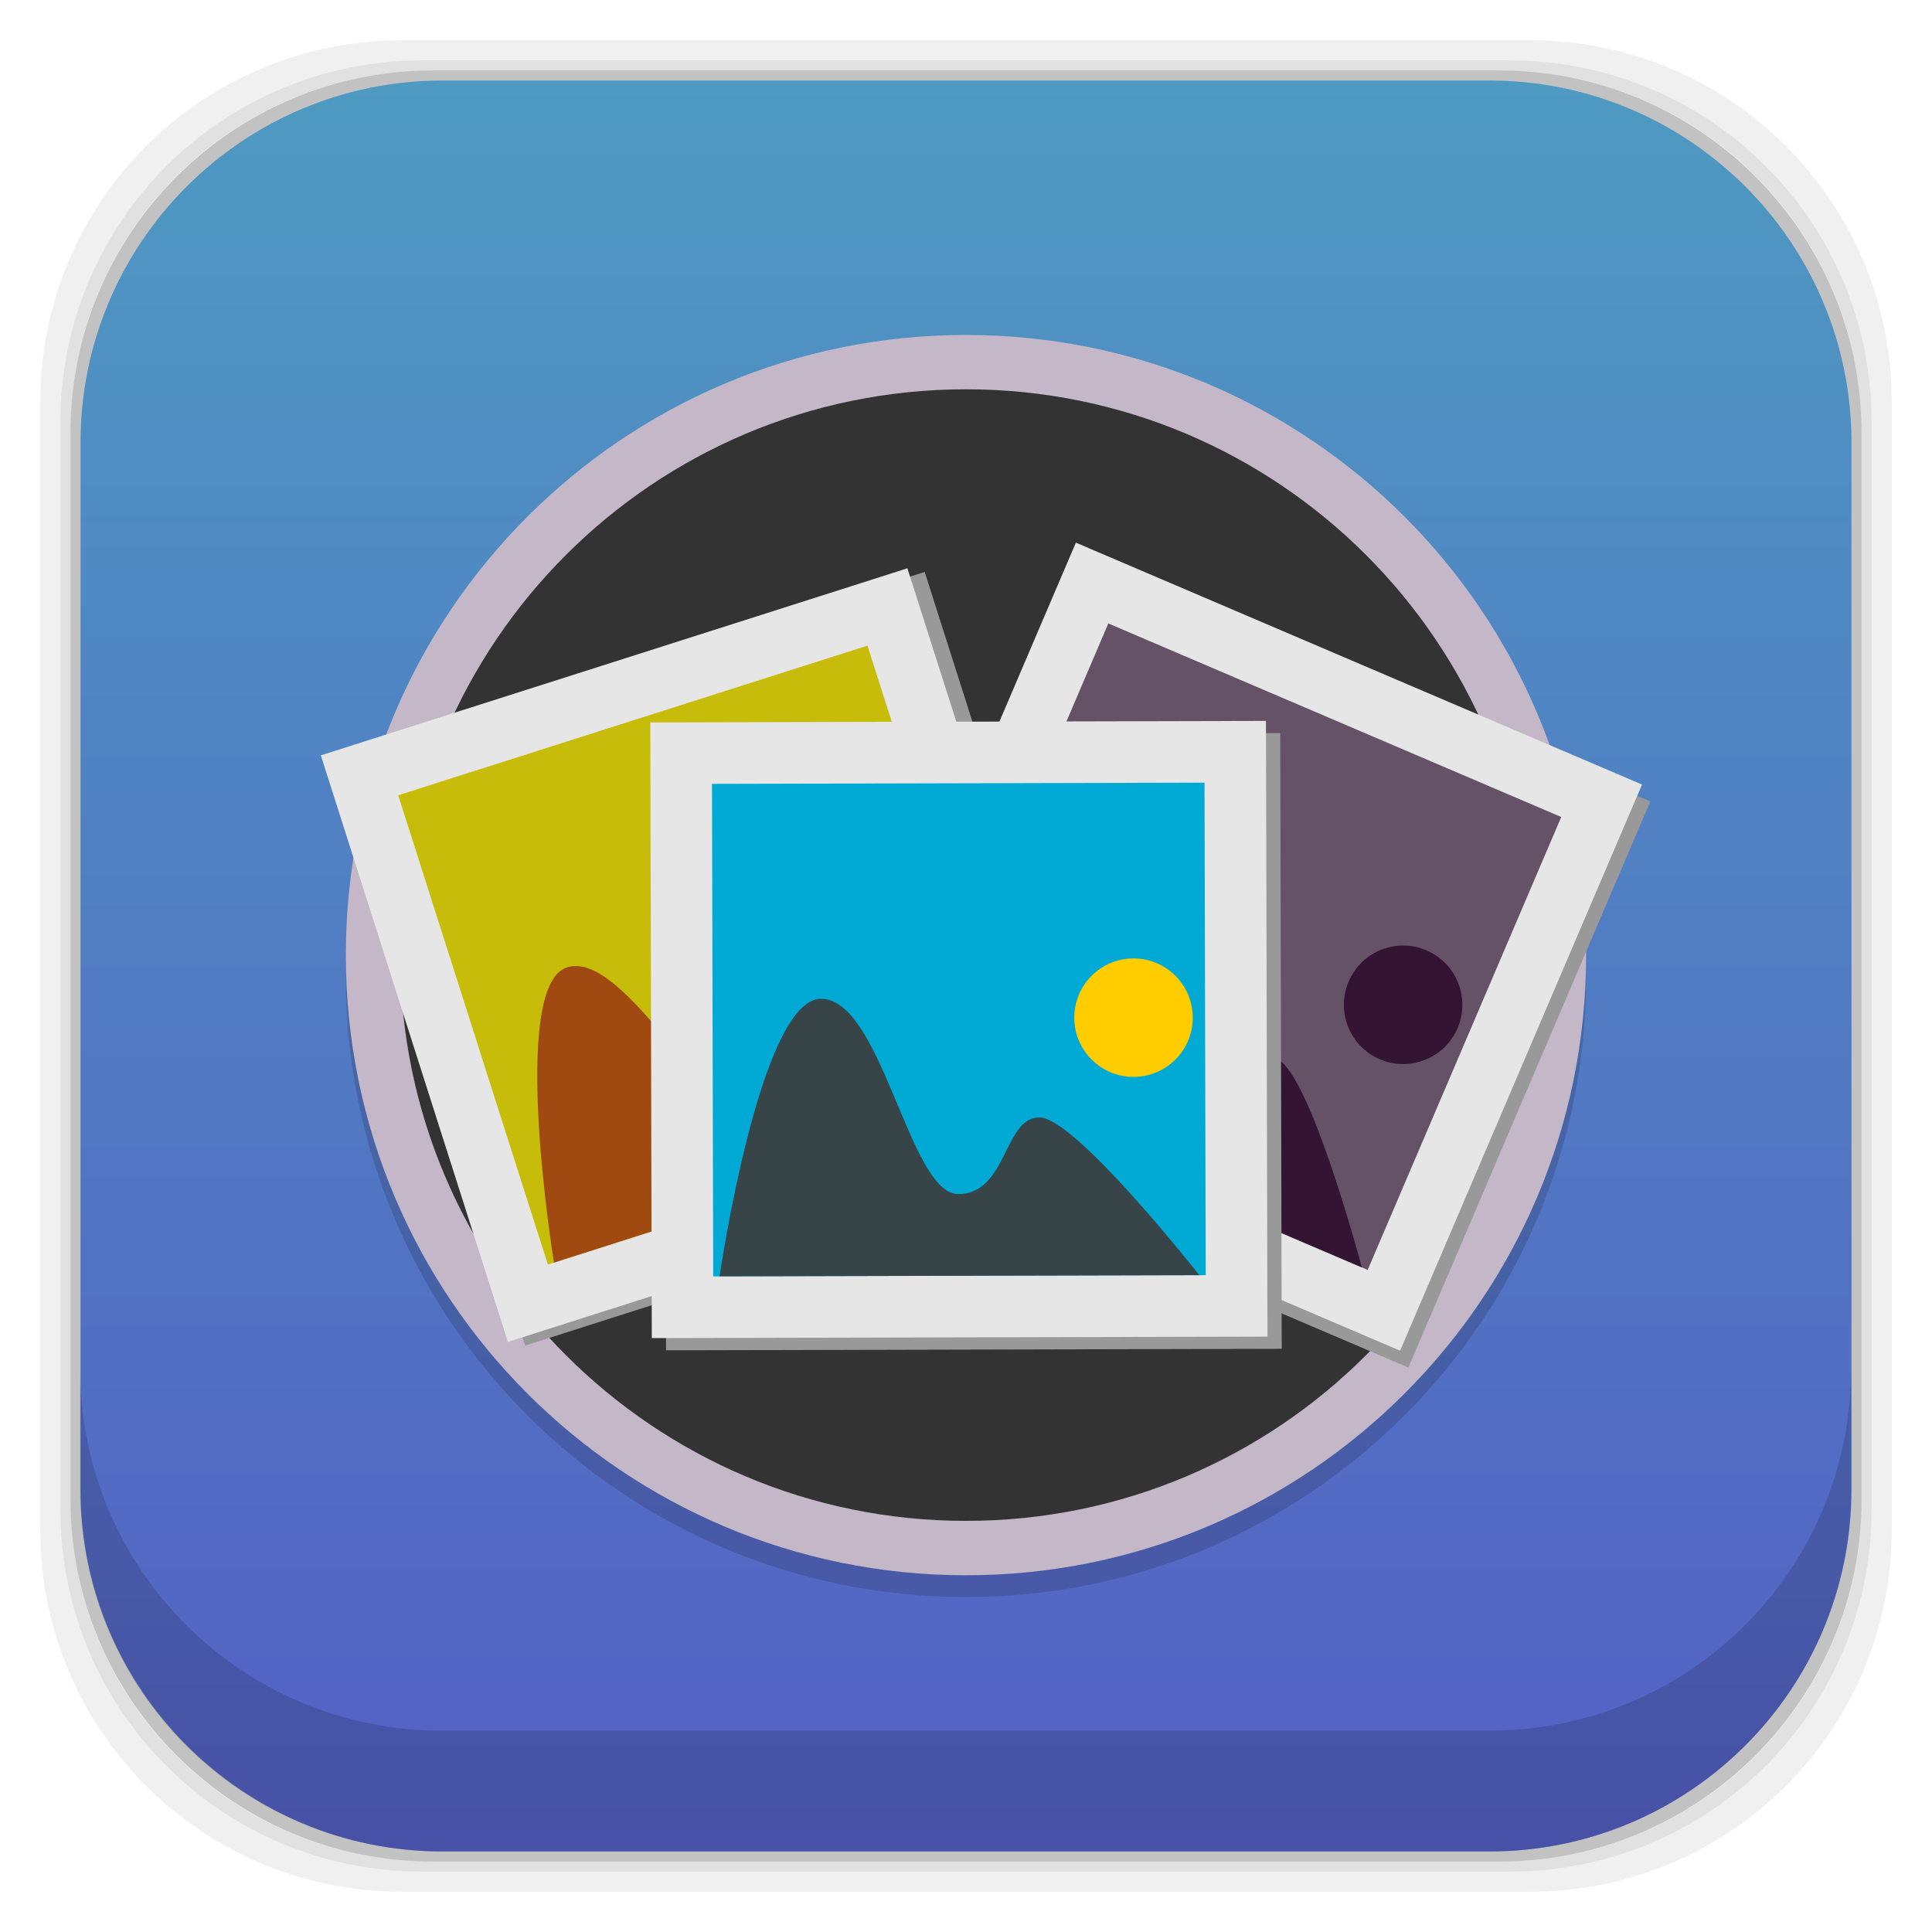
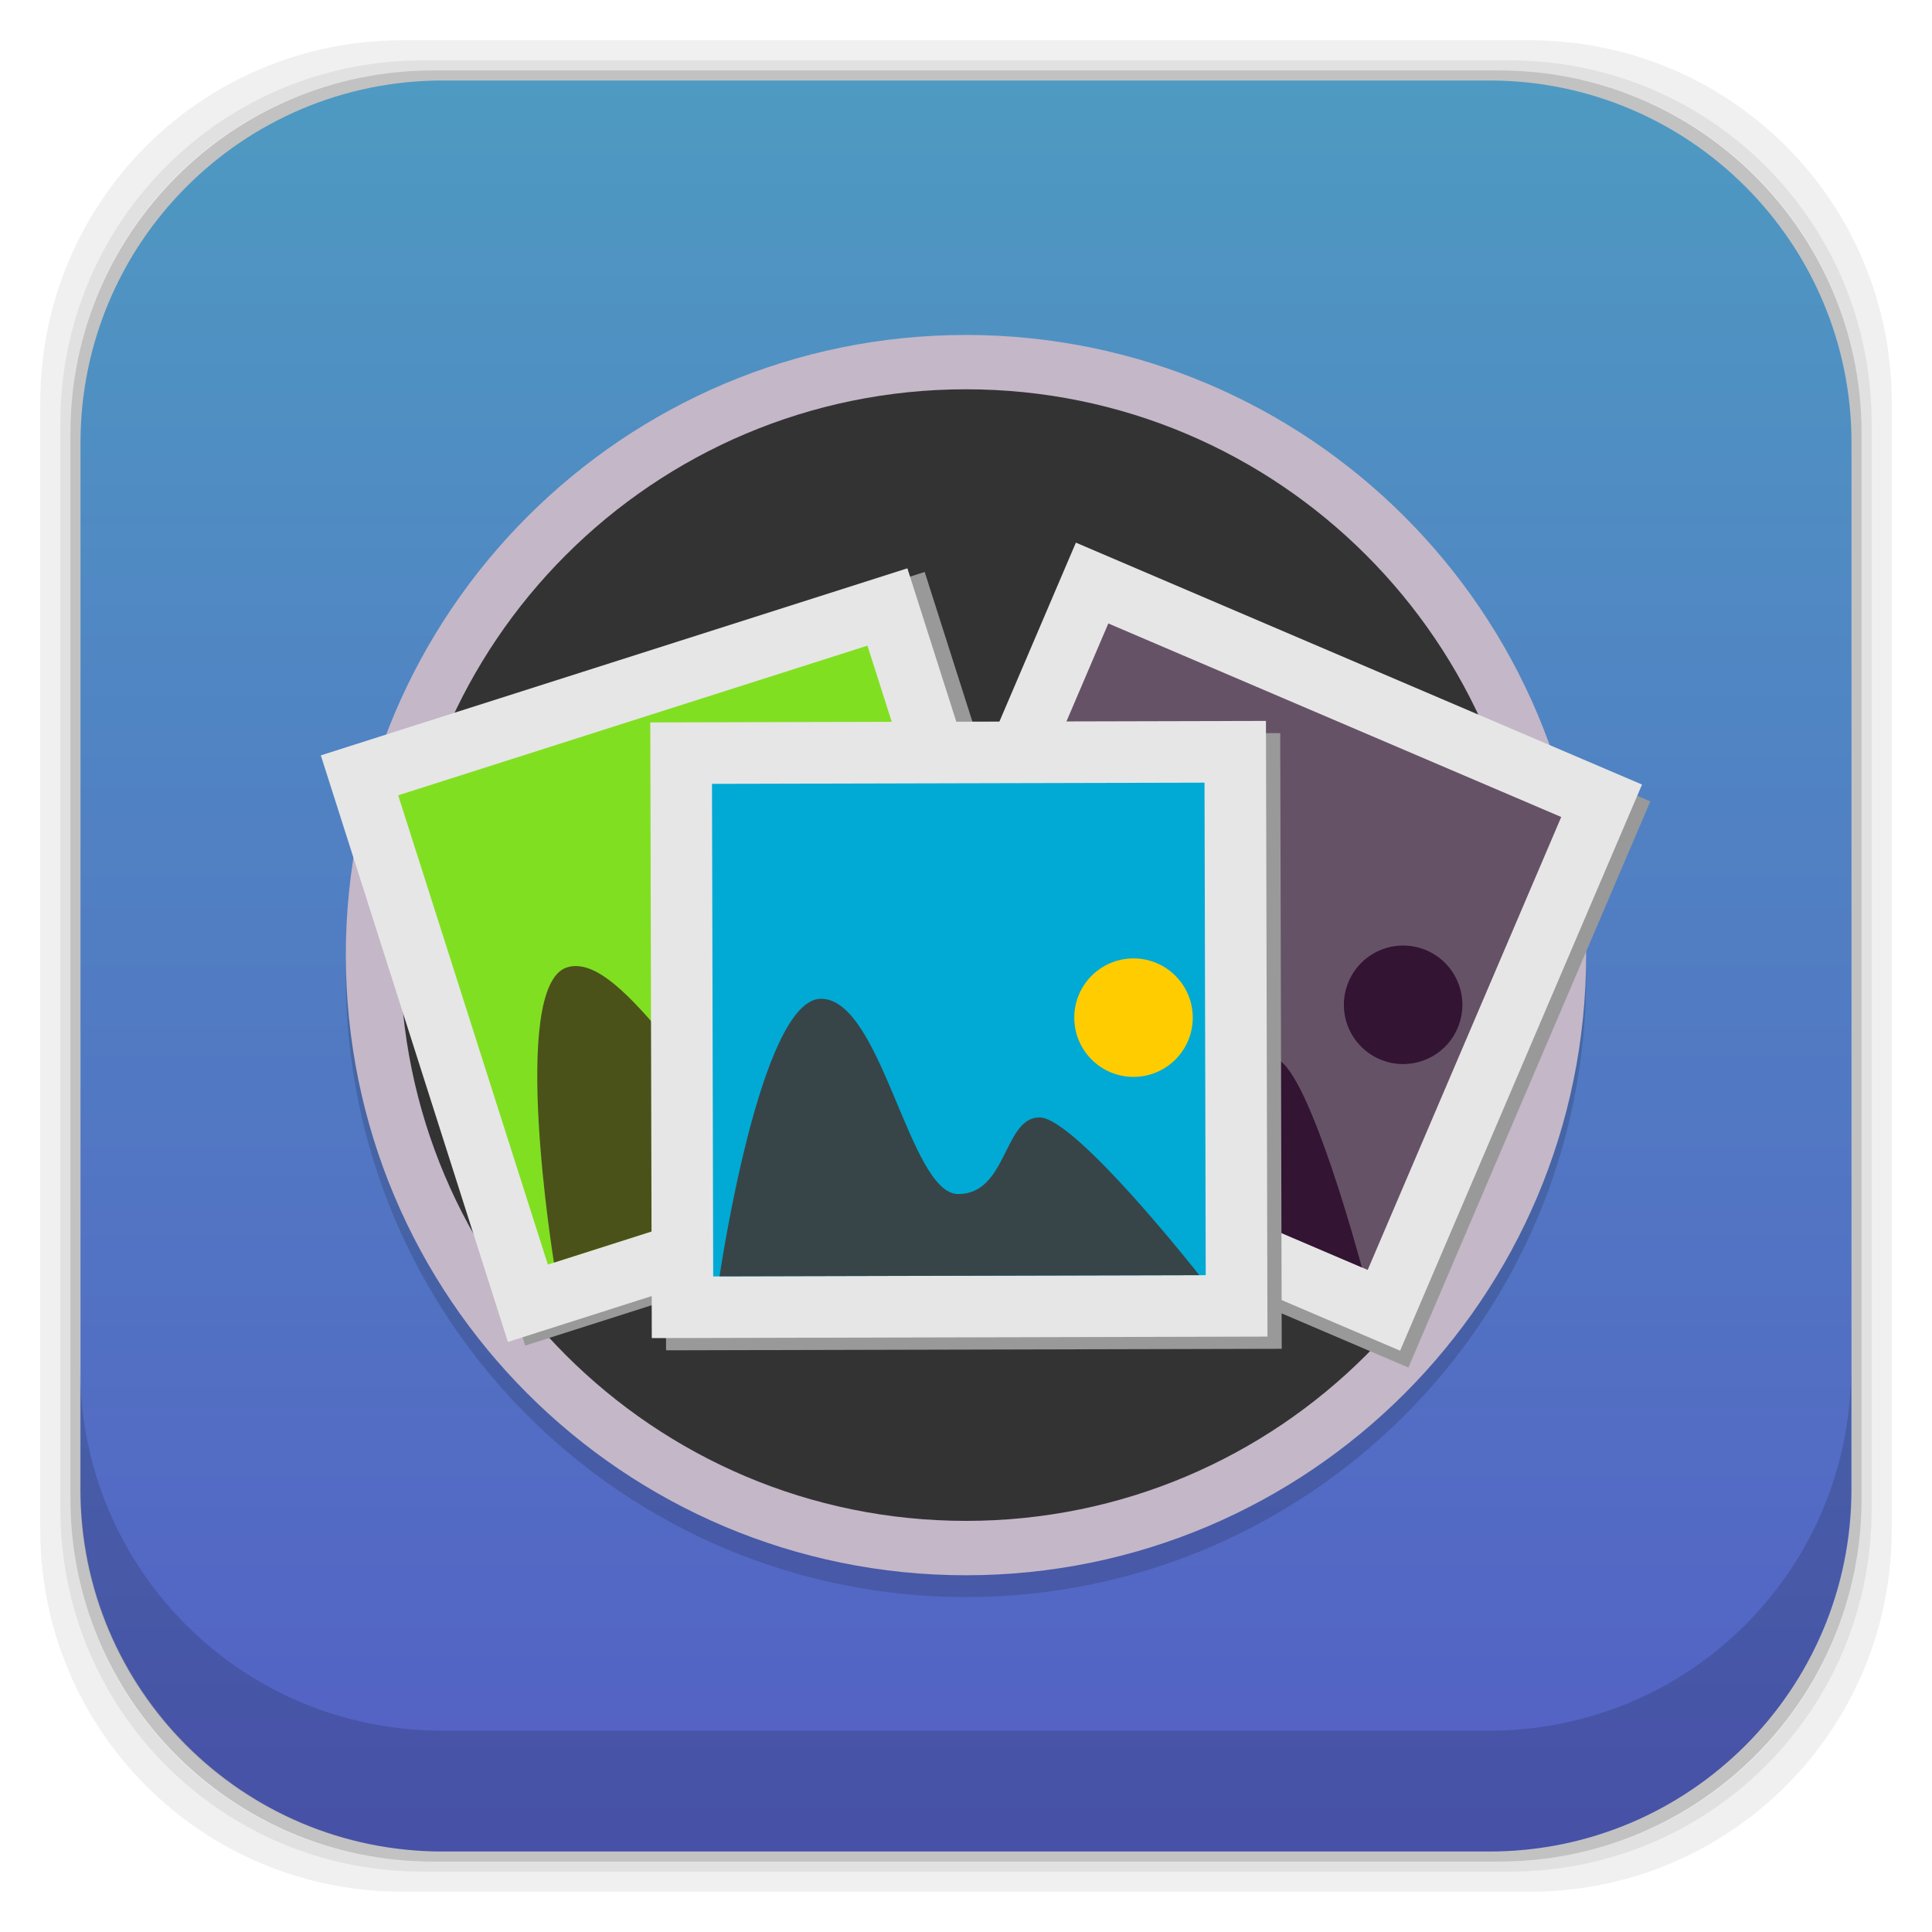
<svg xmlns="http://www.w3.org/2000/svg" xmlns:xlink="http://www.w3.org/1999/xlink" width="48" height="48" id="svg2" version="1.1">
  <defs id="defs4">
    <linearGradient id="linearGradient4389">
      <stop style="stop-color:#4e9ac2;stop-opacity:1;" offset="0" id="stop4391" />
      <stop style="stop-color:#545fc4;stop-opacity:1;" offset="1" id="stop4393" />
    </linearGradient>
    <radialGradient r="23" fy="42.5" fx="24" cy="42.5" cx="24" gradientTransform="matrix(1.043478,0,0,0.1956518,-1.07163,41.18481)" gradientUnits="userSpaceOnUse" id="radialGradient3913" xlink:href="#linearGradient4243-9" />
    <linearGradient id="linearGradient4243-9">
      <stop style="stop-color:#000000;stop-opacity:1;" offset="0" id="stop4245-0" />
      <stop style="stop-color:#000000;stop-opacity:0;" offset="1" id="stop4247-7" />
    </linearGradient>
    <radialGradient r="23" fy="42.5" fx="24" cy="42.5" cx="24" gradientTransform="matrix(1.043478,0,0,0.1956518,-1.07173,1045.547)" gradientUnits="userSpaceOnUse" id="radialGradient3076" xlink:href="#linearGradient4243-9" />
    <clipPath id="b">
      <path style="fill:#fda864" d="m 505.719,535.469 c -0.091,0.006 -0.191,0.017 -0.281,0.031 -0.085,0.014 -0.166,0.041 -0.25,0.062 -0.01,0.003 -0.021,-0.003 -0.031,0 -0.094,0.025 -0.191,0.059 -0.281,0.094 -1.795,0.6 -4.411,2.897 -5.281,4.875 -0.374,0.812 -0.692,1.715 -0.969,2.812 -0.513,2.031 -0.654,4.745 -0.25,7.938 0.33,2.695 1.086,5.841 2.562,9.219 0.917,2.443 2.746,5.449 6.156,8.438 0.4,0.297 0.789,0.579 1.188,0.844 3.203,2.127 6.073,3.07 8.312,3.438 3.672,0.82 6.969,0.983 9.781,0.812 3.342,-0.191 6.125,-0.835 8.125,-1.75 0.842,-0.457 1.956,-1.139 2.562,-1.688 1.786,-1.615 3.198,-3.022 3.969,-4.25 0.031,-0.043 0.065,-0.082 0.094,-0.125 0.086,-0.144 0.152,-0.267 0.219,-0.406 0.033,-0.065 0.066,-0.121 0.094,-0.188 0.049,-0.117 0.091,-0.23 0.125,-0.344 0.009,-0.068 0.024,-0.072 0.031,-0.125 0.01,-0.04 0.023,-0.086 0.031,-0.125 0.014,-0.088 0.023,-0.242 0.031,-0.281 0.015,-0.074 -7.3e-4,-0.062 0,-0.062 -6.8e-4,-4.5e-4 0.004,-0.018 0,-0.094 -0.005,-0.077 -8.2e-4,-0.212 0,-0.5 -0.024,-0.192 -0.068,-0.402 -0.125,-0.594 -0.115,-0.379 -0.289,-0.75 -0.531,-1.125 -0.471,-0.729 -1.165,-1.448 -2.062,-2.156 -1.664,-1.313 -3.996,-2.583 -6.719,-3.812 -2.319,-1.049 -4.868,-2.007 -7.344,-3.062 -1.729,-0.843 -3.094,-1.286 -3.594,-1.688 -0.062,-0.05 -0.09,-0.106 -0.125,-0.156 -0.453,-0.089 -1.175,-1.312 -2.438,-2.844 -1.458,-1.973 -2.849,-4.059 -4.25,-5.969 -1.637,-2.237 -3.219,-4.125 -4.719,-5.406 -0.81,-0.692 -1.591,-1.199 -2.344,-1.5 -0.387,-0.155 -0.756,-0.274 -1.125,-0.312 -0.187,-0.02 -0.381,-0.012 -0.562,0 z" id="path20" />
    </clipPath>
    <clipPath id="c">
      <path style="fill:#241c1c" d="m 505.719,535.469 c -0.091,0.006 -0.191,0.017 -0.281,0.031 -0.096,0.015 -0.187,0.037 -0.281,0.062 -0.084,0.022 -0.168,0.064 -0.25,0.094 -0.003,0.005 -0.028,-0.005 -0.031,0 -0.791,1.255 -1.486,2.705 -1.719,4.094 -0.336,2.01 -0.606,4.598 -0.219,7.656 0.319,2.604 1.034,5.624 2.469,8.906 a 1.01,0.991 1.515 0 1 0,0.062 c 0.85,2.266 2.573,5.107 5.812,7.969 0.026,0.023 0.067,0.039 0.094,0.062 0.361,0.266 0.704,0.543 1.062,0.781 3.089,2.051 5.832,2.967 7.938,3.312 a 1.01,0.991 1.515 0 1 0.062,0 c 3.577,0.799 6.803,0.947 9.531,0.781 l -0.031,0.031 c 2.798,-0.243 5.936,-0.424 8.344,-1.344 1.494,-0.57 2.401,-1.439 3.188,-2.344 0.051,-0.12 0.122,-0.221 0.156,-0.344 0.039,-0.285 0.079,-0.455 0.094,-0.531 0.015,-0.075 -7.3e-4,-0.062 0,-0.062 -6.8e-4,-4.2e-4 0.005,-0.018 0,-0.094 -0.005,-0.077 -8.1e-4,-0.212 0,-0.5 -0.024,-0.192 -0.068,-0.402 -0.125,-0.594 -0.115,-0.379 -0.289,-0.75 -0.531,-1.125 -0.471,-0.729 -1.165,-1.448 -2.062,-2.156 -1.664,-1.313 -3.996,-2.583 -6.719,-3.812 -2.319,-1.049 -4.868,-2.007 -7.344,-3.062 -1.729,-0.843 -3.094,-1.286 -3.594,-1.688 -0.062,-0.05 -0.09,-0.106 -0.125,-0.156 -0.453,-0.089 -1.175,-1.312 -2.438,-2.844 -1.458,-1.973 -2.849,-4.059 -4.25,-5.969 -1.637,-2.237 -3.219,-4.125 -4.719,-5.406 -0.81,-0.692 -1.591,-1.199 -2.344,-1.5 -0.387,-0.155 -0.756,-0.274 -1.125,-0.312 -0.187,-0.02 -0.381,-0.012 -0.562,0 z" id="path14" />
    </clipPath>
    <filter color-interpolation-filters="sRGB" id="d">
      <feGaussianBlur stdDeviation=".348" id="feGaussianBlur17" />
    </filter>
    <radialGradient cx="520.734" cy="551.074" r="15.405" fx="520.734" fy="551.074" id="e" xlink:href="#a" gradientUnits="userSpaceOnUse" />
    <linearGradient id="a">
      <stop offset="0" stop-color="#fff" id="stop9" />
      <stop offset="1" stop-color="#fff" stop-opacity="0" id="stop11" />
    </linearGradient>
    <radialGradient xlink:href="#a" id="radialGradient3163" gradientUnits="userSpaceOnUse" cx="520.734" cy="551.074" fx="520.734" fy="551.074" r="15.405" />
    <radialGradient xlink:href="#a" id="radialGradient3166" gradientUnits="userSpaceOnUse" cx="520.734" cy="551.074" fx="520.734" fy="551.074" r="15.405" gradientTransform="matrix(1.396681,0,0,1.396681,-803.6529,271.5008)" />
    <linearGradient xlink:href="#linearGradient4389" id="linearGradient4625" x1="1006.362" y1="24" x2="1050.362" y2="24" gradientUnits="userSpaceOnUse" />
  </defs>
  <g id="layer1" transform="translate(0,-1004.362)">
    <g id="g3878" transform="translate(-39.76588,1007.889)">
      <path id="rect3829" d="m 49.766,-2.527 c -4.986,0 -9,4.014 -9,9 l 0,28 c 0,4.986 4.014,9 9,9 l 28,0 c 4.986,0 9,-4.014 9,-9 l 0,-28 c 0,-4.986 -4.014,-9 -9,-9 l -28,0 z m 0.5,0.5 27,0 c 4.986,0 9,4.014 9,9 l 0,27 c 0,4.986 -4.014,9 -9,9 l -27,0 c -4.986,0 -9,-4.014 -9,-9 l 0,-27 c 0,-4.986 4.014,-9 9,-9 z" style="opacity:0.06;fill:#000000;fill-opacity:1;stroke:none;display:inline" />
      <path id="rect3827" d="m 50.266,-2.027 c -4.986,0 -9,4.014 -9,9 l 0,27 c 0,4.986 4.014,9 9,9 l 27,0 c 4.986,0 9,-4.014 9,-9 l 0,-27 c 0,-4.986 -4.014,-9 -9,-9 l -27,0 z m 0.25,0.25 26.5,0 c 4.986,0 9,4.014 9,9 l 0,26.5 c 0,4.986 -4.014,9 -9,9 l -26.5,0 c -4.986,0 -9,-4.014 -9,-9 l 0,-26.5 c 0,-4.986 4.014,-9 9,-9 z" style="opacity:0.12;fill:#000000;fill-opacity:1;stroke:none;display:inline" />
      <rect rx="9" ry="9" y="-1.777" x="41.516" height="44.5" width="44.5" id="rect3038-4" style="opacity:0.24;fill:#000000;fill-opacity:1;stroke:none;display:inline" />
    </g>
  </g>
  <g id="layer2" transform="translate(0,-1004.362)" style="display:none">
    <path style="opacity:0.3;fill:url(#radialGradient3076);fill-opacity:1;stroke:none;display:inline" d="m 1.003,1049.362 c 0.488,4.519 4.316,8 8.969,8 l 28,0 c 4.653,0 8.481,-3.481 8.969,-8 l -45.938,0 z" id="rect4241" />
  </g>
  <g id="layer3" transform="translate(0,-1004.362)">
    <rect rx="9" ry="9" y="2" x="1006.362" height="44" width="44" id="rect4169-3" style="fill:url(#linearGradient4625);fill-opacity:1.0;stroke:none;display:inline" transform="matrix(0,1,1,0,0,0)" />
    <text id="text37" font-size="8" y="1066.641" x="-41.783" style="font-size:11.173px;font-family:Bitstream Vera Sans" />
  </g>
  <g id="layer4" transform="translate(0,-1004.362)">
    <path style="opacity:0.15;fill:#000000;fill-opacity:1;stroke:none" id="path3852" d="m -38.184,9.109 c 0,7.518 -6.094,13.612 -13.612,13.612 -7.518,0 -13.612,-6.094 -13.612,-13.612 0,-7.518 6.094,-13.612 13.612,-13.612 7.518,0 13.612,6.094 13.612,13.612 z" transform="matrix(1.131907,0,0,1.131907,82.62779,1018.322)" />
    <path transform="matrix(1.131907,0,0,1.131907,82.62779,1017.781)" d="m -38.184,9.109 c 0,7.518 -6.094,13.612 -13.612,13.612 -7.518,0 -13.612,-6.094 -13.612,-13.612 0,-7.518 6.094,-13.612 13.612,-13.612 7.518,0 13.612,6.094 13.612,13.612 z" id="path4831" style="fill:#c4b7c8;fill-opacity:1;stroke:none" />
    <path style="fill:#333333;fill-opacity:1;stroke:none" id="path4767" d="m -38.184,9.109 c 0,7.518 -6.094,13.612 -13.612,13.612 -7.518,0 -13.612,-6.094 -13.612,-13.612 0,-7.518 6.094,-13.612 13.612,-13.612 7.518,0 13.612,6.094 13.612,13.612 z" transform="matrix(1.032688,0,0,1.032688,77.48868,1018.684)" />
    <g id="g3823" transform="translate(0,2.0509158e-6)">
      <rect transform="matrix(0.9195622,0.3929445,-0.3929445,0.9195622,0,0)" style="fill:#999999;fill-opacity:1;stroke:none" id="rect4489" width="15.296" height="15.296" x="424.89" y="925.771" rx="0" ry="0" />
      <rect transform="matrix(0.9195622,0.3929445,-0.3929445,0.9195622,0,0)" ry="0" rx="0" y="925.467" x="424.536" height="15.296" width="15.296" id="rect4491" style="fill:#e6e6e6;fill-opacity:1;stroke:none" />
      <rect transform="matrix(0.9195622,0.3929445,-0.3929445,0.9195622,0,0)" style="fill:#665266;fill-opacity:1;stroke:none" id="rect4493" width="12.237" height="12.237" x="426.066" y="926.997" rx="0" ry="0" />
      <circle cx="12.5" cy="3.5" r="1.5" id="circle4497" transform="matrix(0.9023509,0.3855898,-0.3855898,0.9023509,24.93054,1021.348)" d="M 14,3.5 C 14,4.328 13.328,5 12.5,5 11.672,5 11,4.328 11,3.5 11,2.672 11.672,2 12.5,2 13.328,2 14,2.672 14,3.5 z" style="fill:#331433;fill-opacity:1" />
      <path d="m 31.733,1030.679 c -0.82,-0.35 -1.482,1.433 -2.605,0.953 -1.121,-0.479 0.179,-5.209 -1.215,-5.805 -1.393,-0.595 -5.039,5.339 -5.039,5.339 l 10.96,4.683 c 0,0 -1.28,-4.82 -2.101,-5.17 z" id="path4499" style="fill:#331433;fill-opacity:1" />
    </g>
-     <rect ry="0" rx="0" y="977.398" x="-302.89" height="15.296" width="15.296" id="rect4440" style="fill:#999999;fill-opacity:1;stroke:none" transform="matrix(0.9527235,-0.3038385,0.3038385,0.9527235,0,0)" />
-     <g id="g3817" transform="translate(0,0.09101155)">
-       <rect transform="matrix(0.9527235,-0.3038385,0.3038385,0.9527235,0,0)" ry="0" rx="0" y="977.094" x="-303.244" height="15.296" width="15.296" id="rect4355" style="fill:#e6e6e6;fill-opacity:1;stroke:none" />
-       <rect transform="matrix(0.9527235,-0.3038385,0.3038385,0.9527235,0,0)" style="fill:#c8bc0b;fill-opacity:1;stroke:none" id="rect4357" width="12.237" height="12.237" x="-301.714" y="978.623" rx="0" ry="0" />
-       <path d="m 20.148,1029.48 c -0.85,0.271 -0.185,2.053 -1.349,2.424 -1.161,0.37 -3.27,-4.059 -4.714,-3.598 -1.443,0.46 -0.322,7.334 -0.322,7.334 l 11.355,-3.621 c 0,0 -4.119,-2.81 -4.97,-2.539 z" id="path4363" style="fill:#a04a11;fill-opacity:1" />
-       <circle cx="12.5" cy="3.5" r="1.5" id="circle4361" transform="matrix(0.9348916,-0.2981516,0.2981516,0.9348916,8.900221,1026.865)" d="M 14,3.5 C 14,4.328 13.328,5 12.5,5 11.672,5 11,4.328 11,3.5 11,2.672 11.672,2 12.5,2 13.328,2 14,2.672 14,3.5 z" style="fill:#a04a11;fill-opacity:1" />
+     <g id="g3824">
+       <rect transform="matrix(0.9527235,-0.3038385,0.3038385,0.9527235,0,0)" style="fill:#999999;fill-opacity:1;stroke:none" id="rect4440" width="15.296" height="15.296" x="-302.89" y="977.398" rx="0" ry="0" />
+       <rect transform="matrix(0.9527235,-0.3038385,0.3038385,0.9527235,0,0)" ry="0" rx="0" y="977.181" x="-303.272" height="15.296" width="15.296" id="rect4355" style="fill:#e6e6e6;fill-opacity:1;stroke:none" />
+       <rect transform="matrix(0.9527235,-0.3038385,0.3038385,0.9527235,0,0)" style="fill:#81df21;fill-opacity:1;stroke:none" id="rect4357" width="12.237" height="12.237" x="-301.742" y="978.71" rx="0" ry="0" />
+       <path d="m 20.148,1029.571 c -0.85,0.271 -0.185,2.053 -1.349,2.424 -1.161,0.37 -3.27,-4.059 -4.714,-3.598 -1.443,0.46 -0.322,7.334 -0.322,7.334 l 11.355,-3.621 c 0,0 -4.119,-2.81 -4.97,-2.539 z" id="path4363" style="fill:#4a521a;fill-opacity:1" />
+       <circle cx="12.5" cy="3.5" r="1.5" id="circle4361" transform="matrix(0.9348916,-0.2981516,0.2981516,0.9348916,8.900221,1026.956)" d="M 14,3.5 C 14,4.328 13.328,5 12.5,5 11.672,5 11,4.328 11,3.5 11,2.672 11.672,2 12.5,2 13.328,2 14,2.672 14,3.5 z" style="fill:#4a521a;fill-opacity:1" />
    </g>
    <g id="g4748" transform="matrix(0.9657524,0.08052966,-0.08052966,0.9657524,82.93349,33.89422)">
      <rect ry="0" rx="0" y="1020.07" x="-71.038" height="15.784" width="15.784" id="rect4466" style="fill:#999999;fill-opacity:1;stroke:none" transform="matrix(0.996335,-0.08553634,0.08553634,0.996335,0,0)" />
      <rect style="fill:#e6e6e6;fill-opacity:1;stroke:none" id="rect4468" width="15.784" height="15.784" x="-71.403" y="1019.756" rx="0" ry="0" transform="matrix(0.996335,-0.08553634,0.08553634,0.996335,0,0)" />
      <rect ry="0" rx="0" y="1021.335" x="-69.825" height="12.627" width="12.627" id="rect4470" style="fill:#00aad4;fill-opacity:1;stroke:none" transform="matrix(0.996335,-0.08553634,0.08553634,0.996335,0,0)" />
      <path style="fill:#374548;fill-opacity:1" id="path4476" d="m 26.868,1031.389 c -0.917,0.079 -0.655,2.024 -1.911,2.131 -1.253,0.108 -2.364,-4.831 -3.923,-4.697 -1.558,0.134 -1.999,7.307 -1.999,7.307 l 12.254,-1.052 c 0,0 -3.504,-3.768 -4.422,-3.69 z" />
      <circle style="fill:#ffcc00;fill-opacity:1" d="M 14,3.5 C 14,4.328 13.328,5 12.5,5 11.672,5 11,4.328 11,3.5 11,2.672 11.672,2 12.5,2 13.328,2 14,2.672 14,3.5 z" transform="matrix(1.008856,-0.08661131,0.08661131,1.008856,16.14576,1026.191)" id="circle4474" r="1.5" cy="3.5" cx="12.5" />
    </g>
  </g>
  <g id="layer5" transform="translate(0,-1004.362)" style="display:inline">
    <path style="opacity:0.15;fill:#000000;fill-opacity:1;stroke:none;display:inline" d="m 1.991,1038.362 0,3 c 0,4.986 4.014,9 9,9 l 26,0 c 4.986,0 9,-4.014 9,-9 l 0,-3 c 0,4.986 -4.014,9 -9,9 l -26,0 c -4.986,0 -9,-4.014 -9,-9 z" id="rect3038-42" />
  </g>
  <g id="layer6" transform="translate(0,-1004.362)" style="display:none">
    <rect rx="9" ry="9" y="1006.362" x="2" height="44" width="44" id="rect4169" style="fill:#abe1ad;fill-opacity:1;stroke:none;display:inline" />
  </g>
</svg>
